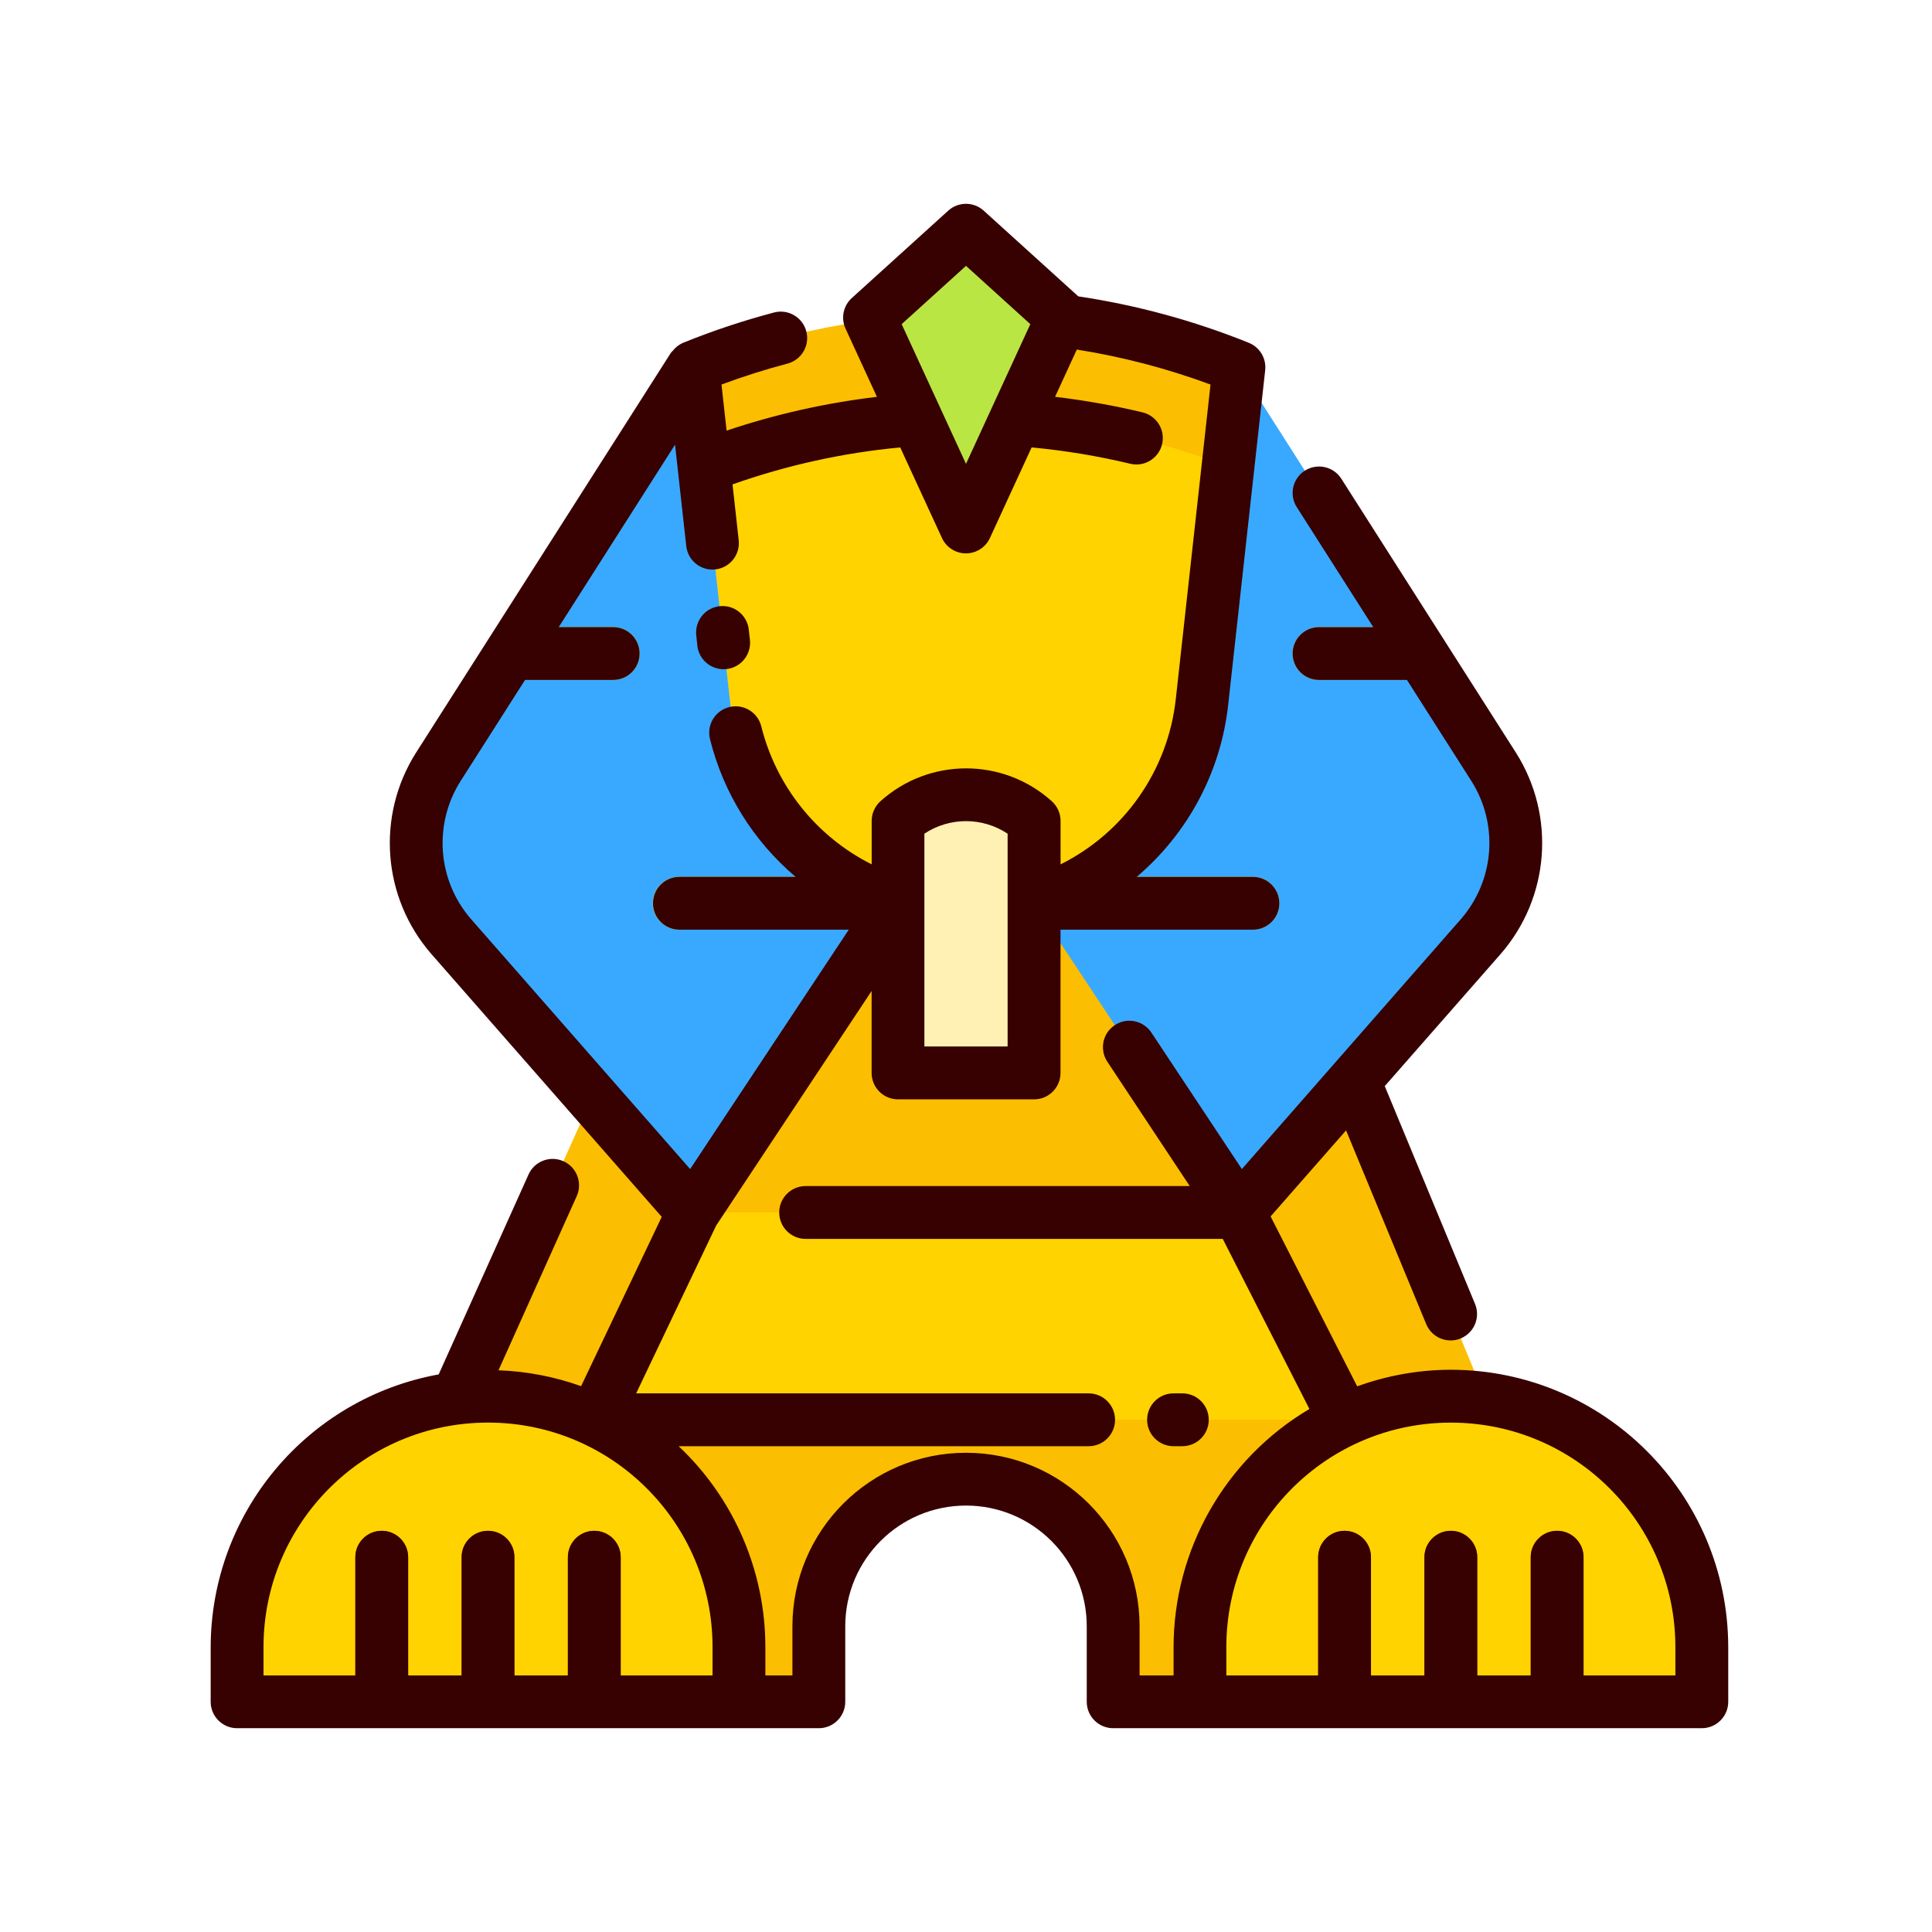
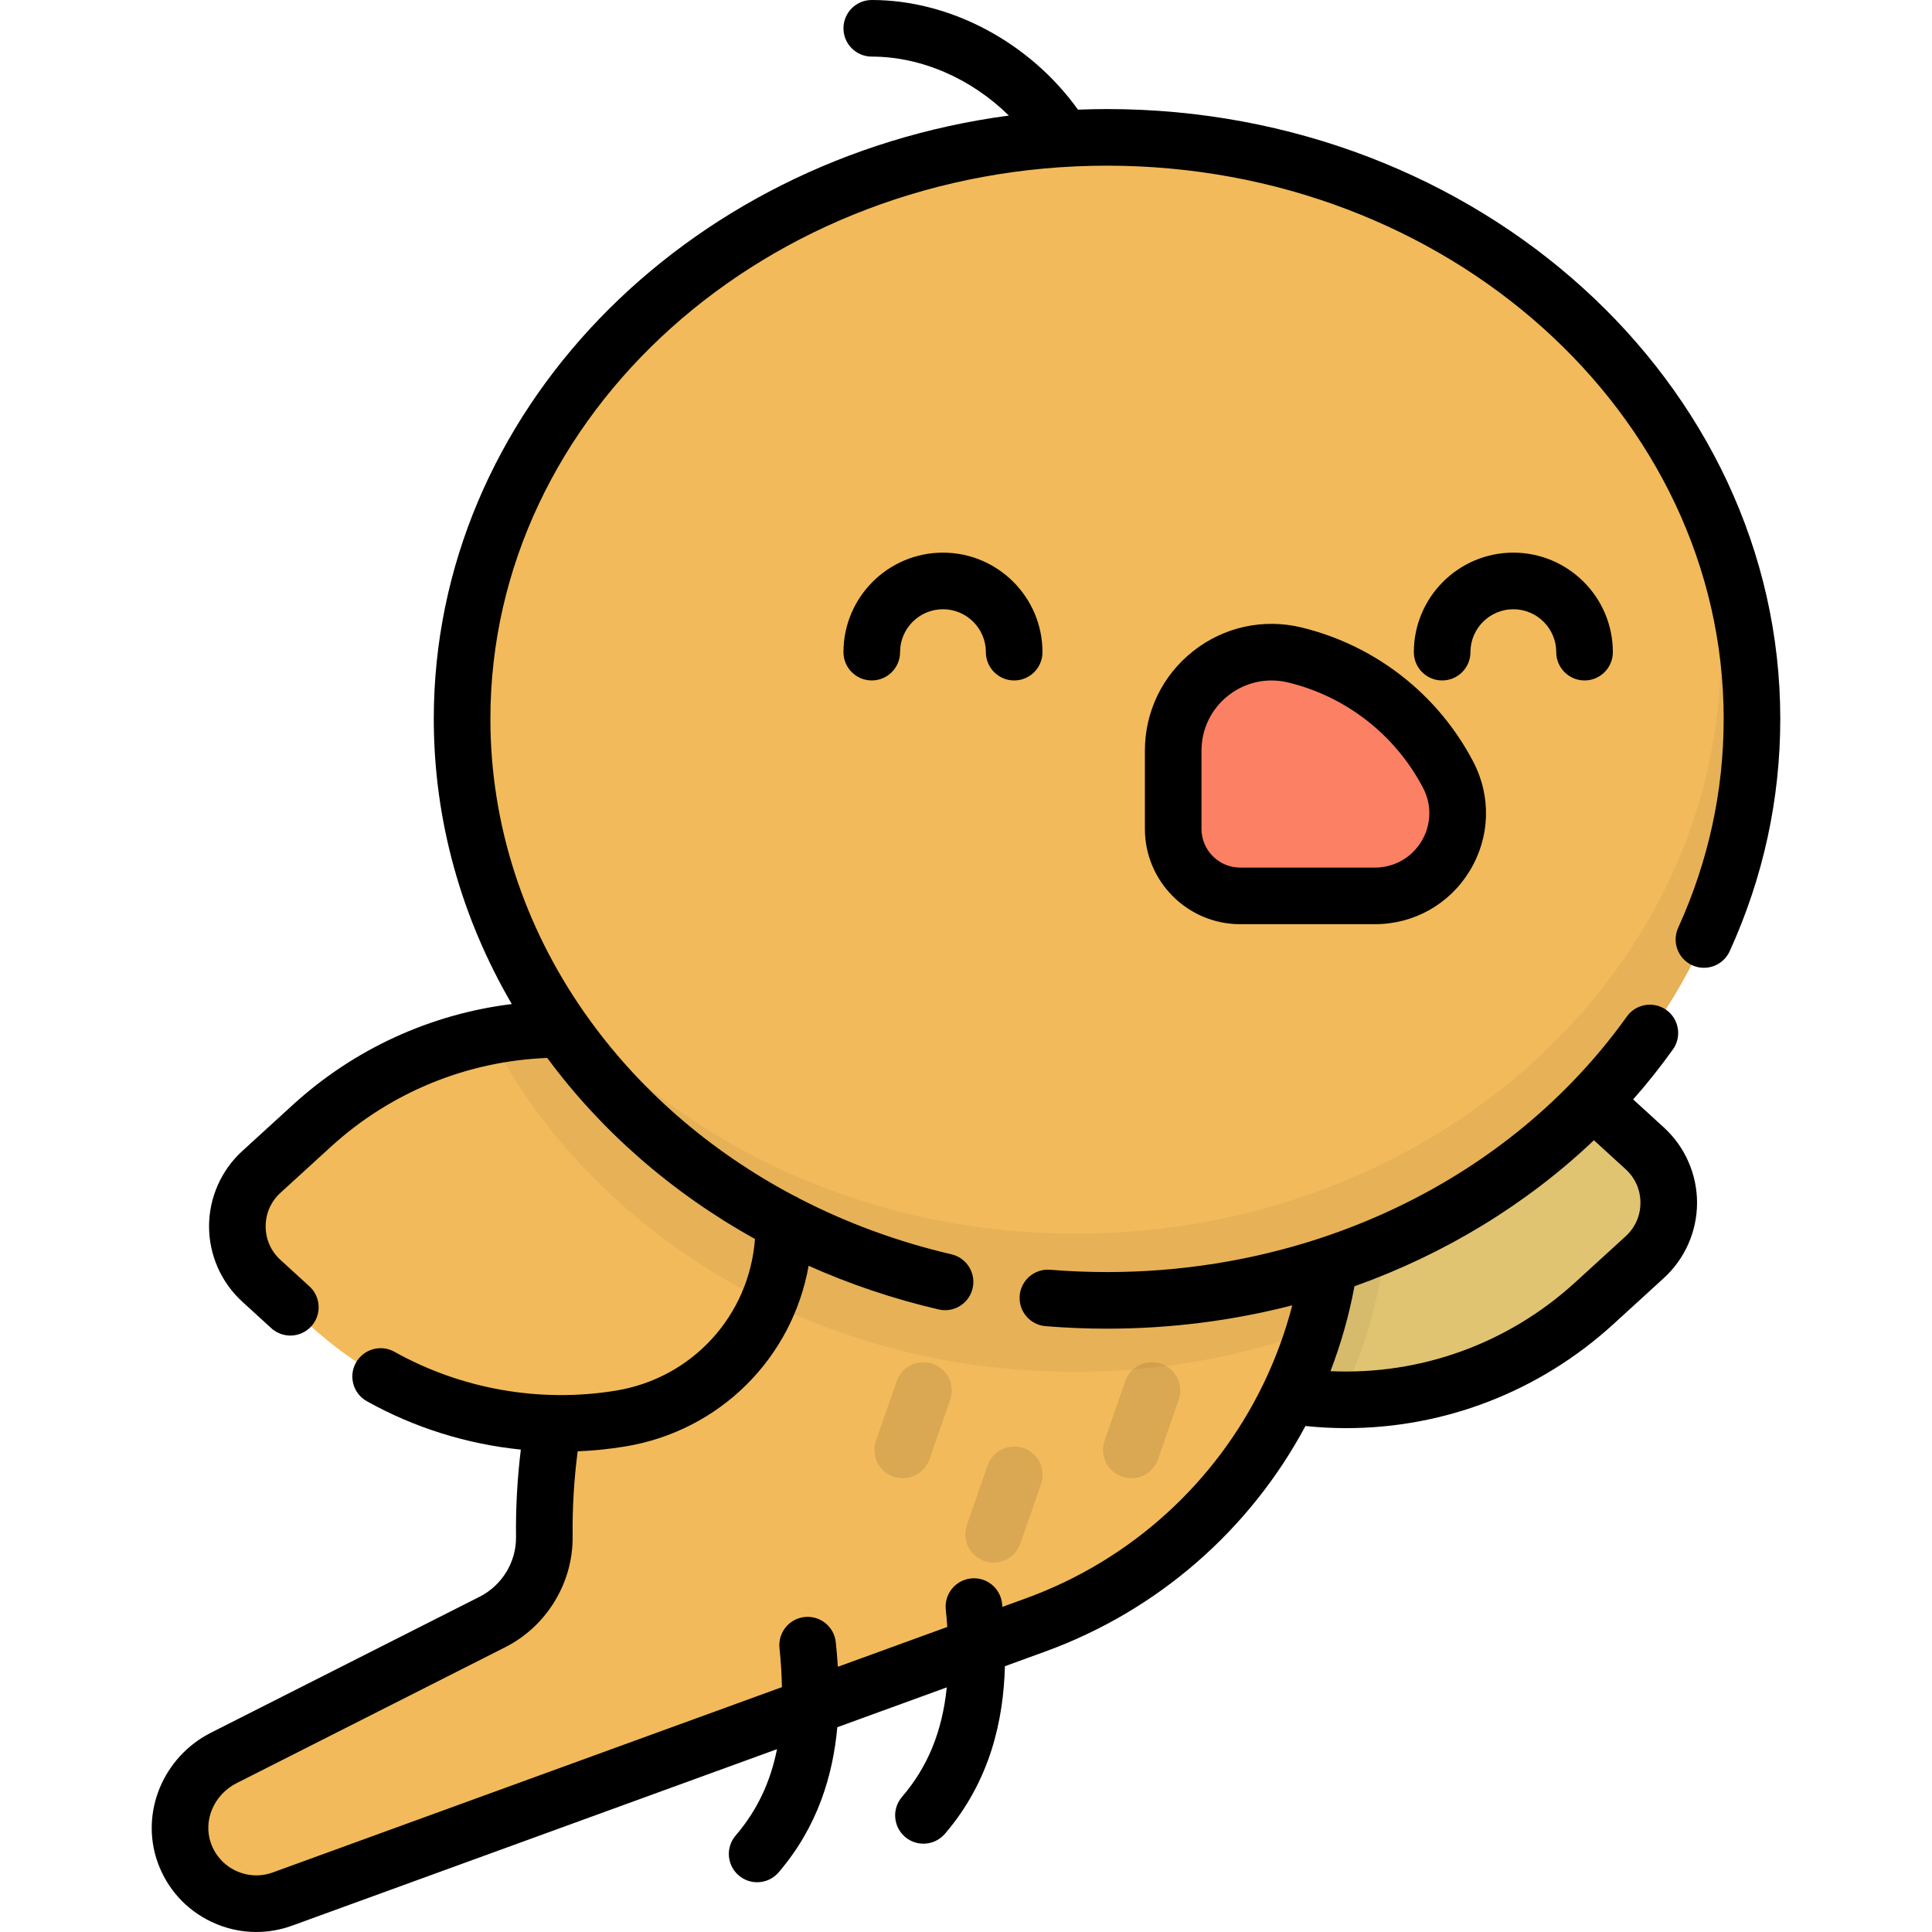
- <svg xmlns="http://www.w3.org/2000/svg" id="Layer_1" height="512" viewBox="0 0 128 128" width="512" data-name="Layer 1">
-   <path d="m106.761 112.747-21.929-52.9h-39.827l-23.766 52.9h33.011v-5a9.75 9.75 0 0 1 19.5 0v5z" fill="#fcbe00" />
-   <path d="m112.75 109.12v3.63h-33.25v-3.63a16.625 16.625 0 0 1 33.25 0z" fill="#ffd300" />
-   <path d="m64 60.5a15.726 15.726 0 0 1 -15.631-14l-2.452-22.167a48.116 48.116 0 0 1 36.166 0l-2.452 22.167a15.726 15.726 0 0 1 -15.631 14z" fill="#fcbe00" />
-   <path d="m46.646 30.923 1.723 15.577a15.726 15.726 0 0 0 15.631 14 15.726 15.726 0 0 0 15.631-14l1.723-15.579a48.1 48.1 0 0 0 -34.708.002z" fill="#ffd300" />
-   <path d="m88.081 94.064-47.706-.001 5.542-13.733h36.166z" fill="#ffd300" />
-   <path d="m98.11 62.04-16.03 18.29-12.41-18.74-1.16-1.75v-.01a15.433 15.433 0 0 0 3.83-1.74 15.668 15.668 0 0 0 7.29-11.59l2.45-22.17 10.98 17.22 2.24 3.5 3.67 5.76a9.387 9.387 0 0 1 -.86 11.23z" fill="#39a9ff" />
-   <path d="m59.49 59.83v.01l-1.16 1.75-12.41 18.74-16.03-18.29a9.387 9.387 0 0 1 -.86-11.23l3.67-5.76 2.24-3.5 10.98-17.22 2.45 22.17a15.668 15.668 0 0 0 7.29 11.59 15.433 15.433 0 0 0 3.83 1.74z" fill="#39a9ff" />
-   <path d="m95.3 45.05h-7.91a1.75 1.75 0 0 1 0-3.5h5.67z" fill="#ffd300" />
-   <path d="m84.76 59.84a1.746 1.746 0 0 1 -1.75 1.75h-13.34l-1.16-1.75v-.01a15.433 15.433 0 0 0 3.83-1.74h10.67a1.752 1.752 0 0 1 1.75 1.75z" fill="#ffd300" />
-   <path d="m42.38 43.3a1.761 1.761 0 0 1 -1.76 1.75h-7.92l2.24-3.5h5.68a1.754 1.754 0 0 1 1.76 1.75z" fill="#ffd300" />
-   <path d="m59.49 59.83v.01l-1.16 1.75h-13.33a1.75 1.75 0 0 1 0-3.5h10.66a15.433 15.433 0 0 0 3.83 1.74z" fill="#ffd300" />
-   <path d="m48.96 109.12v3.63h-33.25v-3.63a16.625 16.625 0 0 1 33.25 0z" fill="#ffd300" />
-   <g fill="#dc3400">
-     <path d="m27.04 103.17v9.58h-3.5v-9.58a1.75 1.75 0 0 1 3.5 0z" />
-     <path d="m34.08 103.17v9.58h-3.5v-9.58a1.75 1.75 0 0 1 3.5 0z" />
-     <path d="m41.12 103.17v9.58h-3.5v-9.58a1.75 1.75 0 1 1 3.5 0z" />
-     <path d="m90.83 103.17v9.58h-3.5v-9.58a1.75 1.75 0 0 1 3.5 0z" />
-     <path d="m97.87 103.17v9.58h-3.5v-9.58a1.75 1.75 0 0 1 3.5 0z" />
-     <path d="m104.91 103.17v9.58h-3.5v-9.58a1.75 1.75 0 1 1 3.5 0z" />
+ <svg xmlns="http://www.w3.org/2000/svg" version="1.1" id="Capa_1" x="0px" y="0px" viewBox="0 0 512 512" style="enable-background:new 0 0 512 512;" xml:space="preserve">
+   <path style="fill:#FAD97E;" d="M422.522,345.359l13.354-12.199c8.478-7.744,8.478-21.096,0-28.839l-13.354-12.198  c-22.118-20.204-52.27-29.163-81.831-24.317l0,0c-24.95,4.091-43.264,25.652-43.264,50.935l0,0  c0,25.283,18.315,46.844,43.264,50.935l0,0C370.252,374.523,400.405,365.562,422.522,345.359z" />
+   <path style="opacity:0.1;enable-background:new    ;" d="M422.522,345.359l13.354-12.199c8.478-7.744,8.478-21.096,0-28.839  l-13.354-12.198c-22.118-20.204-52.27-29.163-81.831-24.317l0,0c-24.95,4.091-43.264,25.652-43.264,50.935l0,0  c0,25.283,18.315,46.844,43.264,50.935l0,0C370.252,374.523,400.405,365.562,422.522,345.359z" />
+   <path style="opacity:0.05;enable-background:new    ;" d="M360.425,276.524l-3.64-10.001c-5.35-0.014-10.732,0.404-16.095,1.284l0,0  c-24.95,4.09-43.264,25.652-43.264,50.935s18.315,46.844,43.264,50.935l0,0c4.837,0.793,9.69,1.21,14.52,1.274  C369.259,342.54,372.121,308.658,360.425,276.524z" />
+   <path style="fill:#F2BA5B;" d="M254.761,247.392c-68.863,25.063-111.358,90.49-110.51,159.839  c0.117,9.537-5.237,18.299-13.747,22.606l-71.184,36.024c-9.189,4.651-13.926,15.385-10.498,25.096  c3.757,10.644,15.465,16.157,26.046,12.305l199.586-72.644c62.395-22.71,94.566-91.701,71.856-154.095l-20.072-55.147  L254.761,247.392z" />
+   <path style="fill:#FAD97E;" d="M82.612,351.614l-13.354-12.198c-8.478-7.744-8.478-21.096,0-28.839l13.354-12.198  c22.118-20.204,52.27-29.163,81.831-24.317l0,0c24.95,4.091,43.264,25.652,43.264,50.935l0,0c0,25.283-18.315,46.844-43.264,50.935  l0,0C134.883,380.778,104.729,371.818,82.612,351.614z" />
+   <path style="fill:#F2BA5B;" d="M82.612,351.614l-13.354-12.198c-8.478-7.744-8.478-21.096,0-28.839l13.354-12.198  c22.118-20.204,52.27-29.163,81.831-24.317l0,0c24.95,4.091,43.264,25.652,43.264,50.935l0,0c0,25.283-18.315,46.844-43.264,50.935  l0,0C134.883,380.778,104.729,371.818,82.612,351.614z" />
+   <path style="opacity:0.05;enable-background:new    ;" d="M346.312,276.524l-20.072-55.148l-71.479,26.016  c-24.534,8.93-45.698,23.002-62.77,40.529c-7.343-7.115-16.83-12.103-27.547-13.86l0,0c-11.629-1.907-23.348-1.667-34.634,0.543  c27.227,52.543,86.353,88.953,154.921,88.953c22.508,0,43.994-3.93,63.674-11.059C355.704,328.464,355.564,301.947,346.312,276.524z  " />
+   <ellipse style="fill:#F2BA5B;" cx="293.374" cy="190.506" rx="170.917" ry="154.107" />
+   <path style="opacity:0.05;enable-background:new    ;" d="M446.476,121.957c6.176,15.928,9.545,33.044,9.545,50.872  c0,85.11-76.522,154.105-170.917,154.105c-67.079,0-125.122-34.847-153.103-85.554c23.309,60.111,86.749,103.234,161.371,103.234  c94.394,0,170.917-68.996,170.917-154.106C464.289,165.88,457.87,142.605,446.476,121.957z" />
+   <path style="fill:#FC8063;" d="M364.355,237.418h-35.693c-9.806,0-17.755-7.949-17.755-17.755v-20.72  c0-16.913,15.837-29.359,32.27-25.365l0,0c17.476,4.249,32.271,15.823,40.604,31.759l0,0  C391.413,219.936,380.825,237.418,364.355,237.418z" />
+   <g style="opacity:0.1;">
+     <path d="M239.232,391.743c-0.819,0-1.652-0.135-2.47-0.42c-3.911-1.364-5.976-5.641-4.612-9.552l5.491-15.745   c1.364-3.911,5.64-5.977,9.551-4.612c3.911,1.364,5.976,5.641,4.612,9.552l-5.491,15.745   C245.235,389.805,242.334,391.743,239.232,391.743z" />
+     <path d="M263.316,414.097c-0.819,0-1.652-0.135-2.47-0.42c-3.911-1.364-5.976-5.641-4.612-9.552l5.491-15.744   c1.364-3.911,5.641-5.977,9.551-4.612c3.911,1.364,5.976,5.641,4.612,9.552l-5.491,15.744   C269.319,412.159,266.417,414.097,263.316,414.097z" />
+     <path d="M299.801,391.743c-0.819,0-1.652-0.135-2.47-0.42c-3.911-1.364-5.976-5.641-4.612-9.552l5.491-15.745   c1.364-3.911,5.641-5.977,9.551-4.612c3.911,1.364,5.976,5.641,4.612,9.552l-5.491,15.745   C305.803,389.805,302.901,391.743,299.801,391.743z" />
  </g>
-   <path d="m64 15.253 6.217 5.685-6.217 13.979-6.389-13.876z" fill="#bae643" />
-   <path d="m68.507 71.083h-9.014v-16.7a6.75 6.75 0 0 1 9.014 0z" fill="#fff1b3" />
-   <path d="m46.2 42.78a1.75 1.75 0 0 0 1.738 1.556 1.846 1.846 0 0 0 .2-.01 1.751 1.751 0 0 0 1.546-1.933l-.073-.655a1.75 1.75 0 1 0 -3.478.387z" fill="#370001" />
-   <path d="m96.123 90.75a18.25 18.25 0 0 0 -6.206 1.1l-5.736-11.259 5-5.7 5.319 12.857a1.75 1.75 0 0 0 3.233-1.34l-5.989-14.45 7.682-8.758a11.191 11.191 0 0 0 1.015-13.324l-4.727-7.414a1.68 1.68 0 0 0 -.133-.209l-6.715-10.536a1.75 1.75 0 1 0 -2.951 1.883l5.068 7.949h-3.594a1.75 1.75 0 0 0 0 3.5h5.826l4.275 6.706a7.675 7.675 0 0 1 -.7 9.137l-14.513 16.562-5.977-9.016a1.75 1.75 0 1 0 -2.917 1.933l5.44 8.209h-25.448a1.75 1.75 0 1 0 0 3.5h27.636l5.741 11.268a18.364 18.364 0 0 0 -9 15.777v1.875h-2.252v-3.25a11.5 11.5 0 0 0 -23 0v3.25h-1.792v-1.873a18.309 18.309 0 0 0 -5.745-13.312h27.162a1.75 1.75 0 0 0 0-3.5h-29.978l5.3-11.118 10.3-15.543v5.431a1.75 1.75 0 0 0 1.75 1.75h9.014a1.75 1.75 0 0 0 1.75-1.75v-9.49h12.748a1.75 1.75 0 0 0 0-3.5h-7.7a17.446 17.446 0 0 0 6.061-11.4l2.452-22.168a1.75 1.75 0 0 0 -1.082-1.814 49.879 49.879 0 0 0 -11.3-3.078l-6.267-5.678a1.748 1.748 0 0 0 -2.35 0l-6.389 5.789a1.749 1.749 0 0 0 -.414 2.028l2.08 4.518a49.732 49.732 0 0 0 -9.961 2.238l-.339-3.053c1.435-.535 2.9-1 4.373-1.388a1.75 1.75 0 1 0 -.893-3.385 50.126 50.126 0 0 0 -6.025 2.008 1.725 1.725 0 0 0 -.688.537.622.622 0 0 0 -.13.144l-16.878 26.481a11.19 11.19 0 0 0 1.015 13.326l15.267 17.42-5.341 11.216a18.253 18.253 0 0 0 -5.473-1.051l5.191-11.557a1.75 1.75 0 0 0 -3.192-1.435l-5.962 13.265a18.4 18.4 0 0 0 -15.106 18.067v3.623a1.751 1.751 0 0 0 1.75 1.75h38.542a1.751 1.751 0 0 0 1.75-1.75v-5a8 8 0 0 1 16 0v5a1.751 1.751 0 0 0 1.75 1.75h39a1.751 1.751 0 0 0 1.75-1.75v-3.623a18.4 18.4 0 0 0 -18.377-18.375zm-29.366-21.417h-5.514v-14.1a4.993 4.993 0 0 1 5.514 0zm-2.757-51.719 4.262 3.862-4.262 9.256-4.262-9.256zm-33.49 34.141 4.275-6.707h5.84a1.75 1.75 0 0 0 0-3.5h-3.608l7.706-12.087.743 6.717a1.75 1.75 0 0 0 1.734 1.558 1.817 1.817 0 0 0 .194-.011 1.75 1.75 0 0 0 1.547-1.932l-.409-3.7a46.241 46.241 0 0 1 11.11-2.45l2.765 6a1.748 1.748 0 0 0 3.178 0l2.763-6a46.594 46.594 0 0 1 6.532 1.081 1.727 1.727 0 0 0 .413.05 1.751 1.751 0 0 0 .41-3.452 49.916 49.916 0 0 0 -5.803-1.031l1.442-3.132a46.345 46.345 0 0 1 8.858 2.318l-2.3 20.833a13.944 13.944 0 0 1 -7.635 10.957v-2.884a1.749 1.749 0 0 0 -.582-1.3 8.487 8.487 0 0 0 -11.35 0 1.749 1.749 0 0 0 -.582 1.3v2.882a14.019 14.019 0 0 1 -7.313-9.138 1.75 1.75 0 0 0 -3.4.837 17.484 17.484 0 0 0 5.674 9.129h-7.7a1.75 1.75 0 0 0 0 3.5h11.222l-10.511 15.861-14.517-16.563a7.674 7.674 0 0 1 -.696-9.136zm-13.052 57.37a14.875 14.875 0 0 1 29.75 0v1.875h-6.083v-7.831a1.75 1.75 0 0 0 -3.5 0v7.831h-3.542v-7.831a1.75 1.75 0 0 0 -3.5 0v7.831h-3.541v-7.831a1.75 1.75 0 0 0 -3.5 0v7.831h-6.084zm93.542 1.875h-6.084v-7.831a1.75 1.75 0 0 0 -3.5 0v7.831h-3.543v-7.831a1.75 1.75 0 0 0 -3.5 0v7.831h-3.542v-7.831a1.75 1.75 0 0 0 -3.5 0v7.831h-6.083v-1.873a14.875 14.875 0 0 1 29.75 0z" fill="#370001" />
-   <path d="m78.333 95.814a1.75 1.75 0 0 0 0-3.5h-.583a1.75 1.75 0 0 0 0 3.5z" fill="#370001" />
+   <path d="M293.373,28.902c-2.58,0-5.144,0.061-7.698,0.16C272.927,11.281,251.938,0,231.027,0c-4.142,0-7.5,3.357-7.5,7.5  s3.358,7.5,7.5,7.5c13.191,0,26.466,5.89,36.328,15.627c-86.09,11.444-152.398,78.776-152.398,159.882  c0,27.062,7.41,52.853,20.671,75.576c-21.579,2.662-41.833,11.924-58.073,26.758L64.201,305.04c-5.592,5.108-8.8,12.383-8.8,19.957  s3.208,14.849,8.8,19.958l7.686,7.021c1.438,1.313,3.25,1.962,5.056,1.962c2.033,0,4.06-0.822,5.54-2.441  c2.793-3.059,2.579-7.803-0.479-10.597l-7.686-7.02c-2.526-2.308-3.917-5.462-3.917-8.883s1.391-6.575,3.916-8.883l13.354-12.198  c15.809-14.44,36.05-22.716,57.358-23.553c14.213,19.267,32.939,35.703,55.046,47.977c-1.504,20.224-16.528,36.858-36.844,40.189  c-20.086,3.294-40.933-0.361-58.7-10.29c-3.614-2.022-8.185-0.728-10.206,2.888c-2.021,3.616-0.728,8.186,2.888,10.206  c12.611,7.047,26.55,11.376,40.811,12.825c-0.936,7.702-1.366,15.463-1.272,23.166c0.081,6.608-3.701,12.819-9.634,15.821  l-71.185,36.024c-12.713,6.435-18.811,21.174-14.183,34.284c2.487,7.046,7.576,12.683,14.329,15.872  c3.769,1.78,7.795,2.676,11.839,2.675c3.202,0,6.415-0.562,9.517-1.691l128.48-46.763c-1.787,8.937-5.383,16.384-10.958,22.886  c-2.696,3.145-2.333,7.879,0.812,10.575c1.415,1.213,3.15,1.807,4.878,1.807c2.113,0,4.214-0.889,5.697-2.618  c10.417-12.149,14.407-25.858,15.551-38.465l29.011-10.56c-1.204,11.76-5.068,21.103-11.876,29.042  c-2.696,3.145-2.333,7.879,0.812,10.575c1.415,1.213,3.15,1.807,4.878,1.807c2.113,0,4.213-0.888,5.697-2.618  c12.082-14.091,15.52-30.281,15.896-44.413l10.709-3.898c30.049-10.938,54.325-32.458,68.935-59.757  c3.593,0.366,7.181,0.564,10.754,0.564c26.084,0,51.258-9.662,70.872-27.578l13.354-12.198c5.593-5.108,8.8-12.383,8.8-19.957  s-3.208-14.849-8.8-19.957l-8.129-7.425c3.723-4.229,7.246-8.644,10.533-13.251c2.405-3.373,1.621-8.057-1.751-10.462  c-3.372-2.404-8.056-1.622-10.461,1.751c-4.311,6.045-9.068,11.729-14.195,17.055c-0.106,0.104-0.214,0.203-0.315,0.314  c-0.031,0.034-0.056,0.07-0.086,0.104c-18.086,18.649-40.883,32.705-66.303,41.14c-0.227,0.065-0.45,0.14-0.669,0.226  c-17.711,5.797-36.672,8.878-56.187,8.878c-5.014,0-10.079-0.207-15.055-0.614c-4.131-0.343-7.749,2.733-8.088,6.862  c-0.338,4.128,2.734,7.749,6.862,8.087c5.382,0.441,10.859,0.665,16.28,0.665c16.863,0,33.354-2.133,49.093-6.191  c-1.833,7.066-4.329,13.874-7.427,20.35c-0.119,0.222-0.227,0.45-0.324,0.686c-12.615,25.929-34.898,46.447-62.825,56.612  l-6.242,2.272c-0.029-0.288-0.057-0.58-0.087-0.863c-0.434-4.12-4.125-7.118-8.244-6.674c-4.119,0.434-7.107,4.125-6.674,8.244  c0.166,1.574,0.294,3.104,0.4,4.609l-29.001,10.556c-0.142-2.277-0.337-4.457-0.553-6.516c-0.434-4.12-4.129-7.108-8.244-6.674  c-4.119,0.434-7.107,4.125-6.674,8.244c0.382,3.632,0.59,7.061,0.653,10.34L72.305,496.214c-3.229,1.176-6.715,1.015-9.82-0.452  c-3.105-1.467-5.446-4.06-6.59-7.301c-2.127-6.027,0.802-12.867,6.813-15.91l71.185-36.022c10.999-5.567,18.01-17.103,17.86-29.389  c-0.091-7.489,0.363-15.04,1.337-22.525c4.201-0.175,8.4-0.599,12.569-1.283c25.198-4.132,44.327-23.535,48.634-47.887  c10.852,4.85,22.372,8.754,34.453,11.571c0.573,0.134,1.146,0.198,1.71,0.198c3.407,0,6.491-2.338,7.298-5.799  c0.94-4.033-1.567-8.066-5.601-9.007c-14.39-3.356-27.908-8.379-40.333-14.796c-0.432-0.286-0.893-0.53-1.38-0.722  c-22.592-11.934-41.481-28.515-55.27-48.121c-0.151-0.237-0.311-0.468-0.487-0.686c-15.767-22.695-24.725-49.385-24.725-77.576  c0-80.838,73.309-146.605,163.417-146.605s163.417,65.768,163.417,146.605c0,19.157-4.057,37.783-12.057,55.362  c-1.716,3.77-0.051,8.217,3.719,9.933c3.771,1.717,8.217,0.052,9.933-3.72c8.895-19.543,13.405-40.26,13.405-61.575  C471.789,101.398,391.752,28.902,293.373,28.902z M358.945,340.88c23.876-8.521,45.534-21.67,63.458-38.702l8.414,7.68  c2.526,2.308,3.917,5.462,3.917,8.883s-1.391,6.575-3.917,8.883l-13.354,12.198c-17.845,16.301-41.048,24.631-64.872,23.555  C355.361,356.155,357.506,348.637,358.945,340.88z M344.95,166.293c-10.083-2.451-20.546-0.179-28.704,6.232  c-8.159,6.413-12.838,16.043-12.838,26.419v20.721c0,13.926,11.329,25.255,25.255,25.255h35.693  c10.381,0,19.789-5.302,25.167-14.182c5.378-8.88,5.717-19.674,0.907-28.872C381.096,184.016,364.519,171.051,344.95,166.293z   M376.691,222.969c-2.636,4.352-7.247,6.951-12.336,6.951h-35.693c-5.655,0-10.255-4.601-10.255-10.255v-20.721  c0-5.745,2.591-11.076,7.107-14.626c3.326-2.614,7.341-3.984,11.457-3.984c1.475,0,2.963,0.176,4.436,0.534  c15.375,3.737,28.397,13.924,35.729,27.945C379.493,213.324,379.327,218.615,376.691,222.969z M412.422,172.826  c0,4.143,3.358,7.5,7.5,7.5c4.142,0,7.5-3.357,7.5-7.5c0-14.54-11.829-26.369-26.369-26.369c-14.54,0-26.369,11.83-26.369,26.369  c0,4.143,3.358,7.5,7.5,7.5c4.142,0,7.5-3.357,7.5-7.5c0-6.27,5.101-11.37,11.37-11.37S412.422,166.557,412.422,172.826z   M223.527,172.826c0,4.143,3.358,7.5,7.5,7.5c4.142,0,7.5-3.357,7.5-7.5c0-6.27,5.101-11.37,11.37-11.37  c6.27,0,11.37,5.101,11.37,11.37c0,4.143,3.358,7.5,7.5,7.5s7.5-3.357,7.5-7.5c0-14.54-11.83-26.369-26.369-26.369  C235.356,146.456,223.527,158.286,223.527,172.826z" />
+   <g>
+ </g>
+   <g>
+ </g>
+   <g>
+ </g>
+   <g>
+ </g>
+   <g>
+ </g>
+   <g>
+ </g>
+   <g>
+ </g>
+   <g>
+ </g>
+   <g>
+ </g>
+   <g>
+ </g>
+   <g>
+ </g>
+   <g>
+ </g>
+   <g>
+ </g>
+   <g>
+ </g>
+   <g>
+ </g>
</svg>
